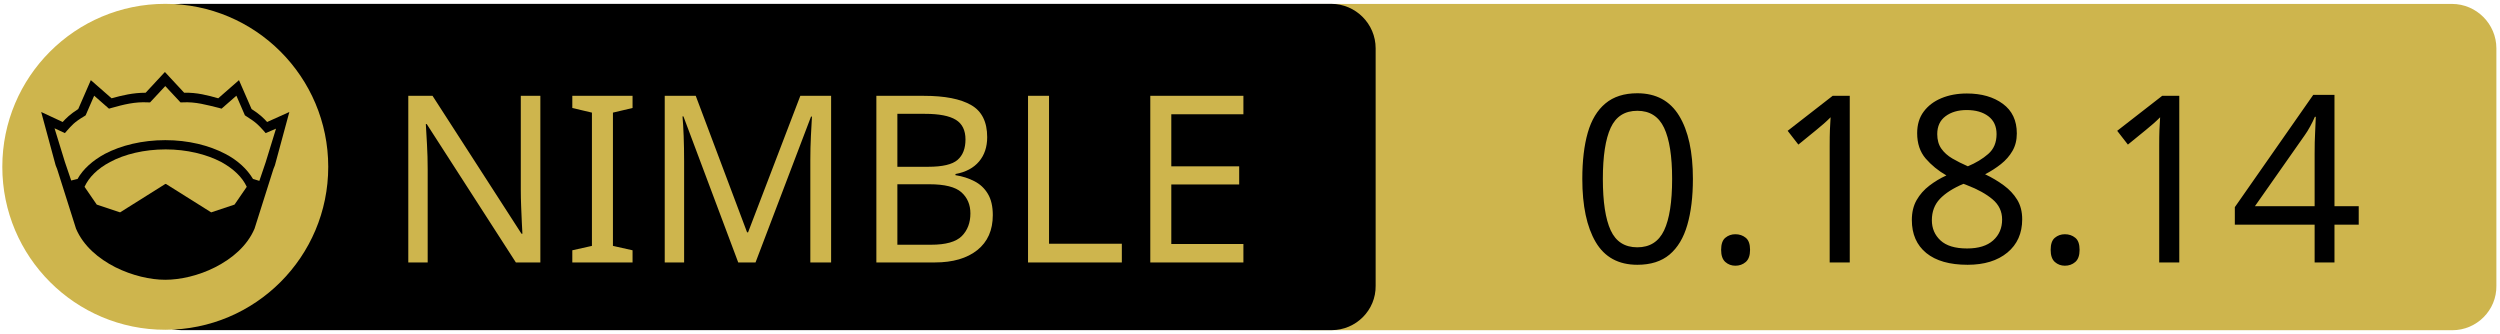
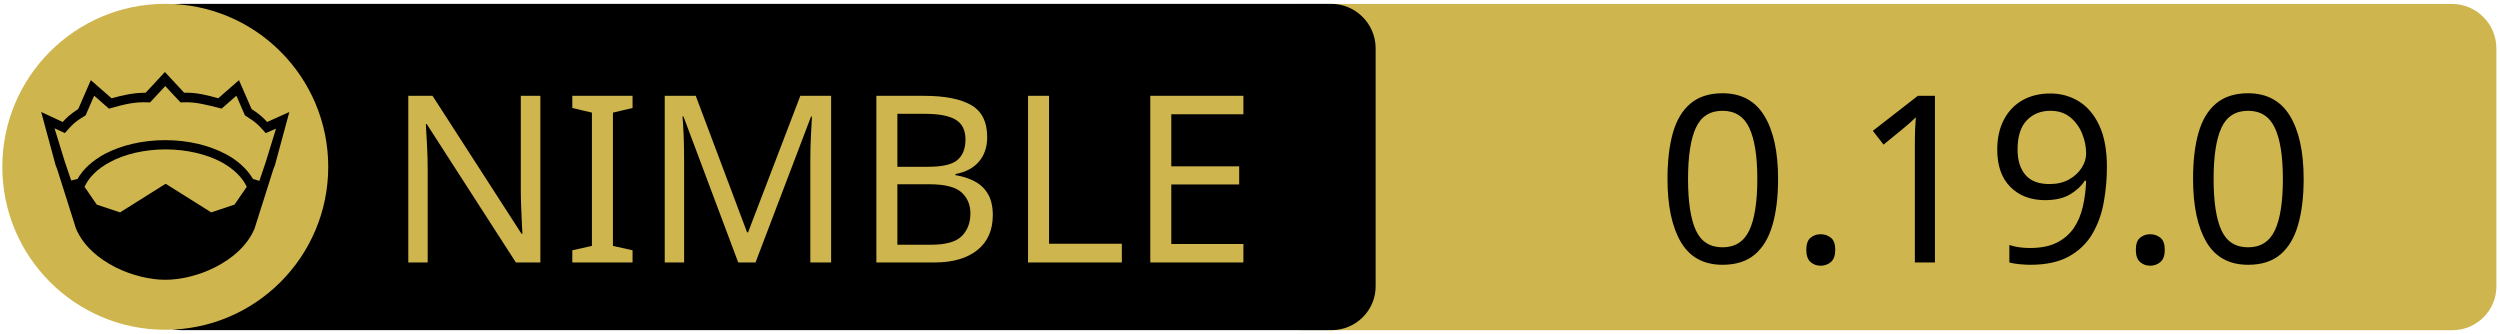
<svg xmlns="http://www.w3.org/2000/svg" xmlns:xlink="http://www.w3.org/1999/xlink" width="675" height="90" xml:space="preserve" version="1.1">
  <a xlink:href="https://github.com/c-blake/bu">
    <g>
      <path fill="#CEB54D" id="svg_15" d="m662.123,89.159l-310.5,0c-6.6,0 -12,-5.4 -12,-12l0,-64.1c0,-6.6 5.4,-12 12,-12l310.4,0c6.6,0 12,5.4 12,12l0,64.1c0.1,6.6 -5.3,12 -11.9,12z" />
      <path id="svg_1" d="m359.524,89.139l-310.5,0c-6.6,0 -12,-5.4 -12,-12l0,-64.1c0,-6.6 5.4,-12 12,-12l310.4,0c6.6,0 12,5.4 12,12l0,64.1c0.1,6.6 -5.3,12 -11.9,12z" />
      <rect id="svg_2" fill="none" height="45.9" width="315.3" class="st0" y="24.539" x="60.224" />
      <circle id="svg_4" fill="#CEB54D" r="44" cy="45.039" cx="44.624" class="st1" />
      <g id="XMLID_4_">
        <path id="svg_5" d="m78.124,30.239l-3.9,14.4l-0.4,1l-5.1,16.1c0,0 0,0 0,0c-2,4.7 -6.1,8.1 -10.6,10.4c-4.5,2.3 -9.5,3.4 -13.5,3.4c-4,0 -8.9,-1.1 -13.5,-3.4c-4.5,-2.3 -8.6,-5.7 -10.6,-10.4c0,0 0,0 0,0l-5.1,-16.1l-0.4,-1l-3.9,-14.4l5.8,2.7c0.9,-1 2,-2.1 4.2,-3.5l3.4,-7.8l5.6,4.9c2.9,-0.8 5.8,-1.5 9.2,-1.5l5.2,-5.6l5.2,5.6c3.4,-0.1 6.4,0.7 9.2,1.5l5.6,-4.9l3.4,7.8c2.2,1.4 3.3,2.5 4.2,3.5l6,-2.7z" />
        <g id="XMLID_6_">
          <g id="svg_6">
            <path id="svg_7" fill="#CEB54D" d="m66.624,50.439l-3.3,4.8l-6.3,2.1l-12.1,-7.6c-0.1,-0.1 -0.3,-0.1 -0.4,0l-12.1,7.6l-6.3,-2.1l-3.3,-4.8c1.2,-2.6 3.5,-4.9 6.9,-6.7c3.9,-2.1 9.2,-3.4 15,-3.4c5.7,0 11,1.3 15,3.4c3.3,1.8 5.7,4.1 6.9,6.7z" class="st1" />
          </g>
          <g id="svg_8" />
        </g>
        <g id="XMLID_5_">
          <g id="svg_9">
            <path id="svg_10" fill="#CEB54D" d="m74.524,34.739l-2.8,9.1l-1.7,5l-1.6,-0.5c0,0 -0.1,0 -0.1,0c-1.6,-2.7 -4.2,-5.1 -7.5,-6.8c-4.4,-2.3 -10,-3.7 -16.2,-3.7c-6.2,0 -11.9,1.4 -16.3,3.7c-3.3,1.8 -5.9,4.1 -7.4,6.8c0,0 -0.1,0 -0.1,0l-1.6,0.4l-1.7,-5l-2.8,-9.1l2.8,1.3l0.6,-0.7c1.2,-1.3 1.8,-2.2 4.7,-3.9l0.3,-0.2l2.3,-5.3l4,3.5l0.7,-0.2c3.2,-0.9 6.3,-1.7 9.8,-1.5l0.6,0l4.1,-4.4l4.1,4.4l0.6,0c3.5,-0.2 6.5,0.7 9.8,1.5l0.7,0.2l4,-3.5l2.3,5.3l0.3,0.2c2.9,1.8 3.5,2.6 4.7,3.9l0.6,0.7l2.8,-1.2z" class="st1" />
          </g>
          <g id="svg_11" />
        </g>
      </g>
      <text x="-442" y="-350.021" id="svg_16" font-size="63px" font-family="'PT Sans Caption', 'Tahoma', 'Helvetica Neue Medium', 'PT Sans', sans-serif" fill="#CEB54D" class="st1 st2 st3" transform="matrix(1 0 0 1 546.13 420.879)">NIMBLE</text>
-       <text x="-122.0" y="-350.012" id="svg_17" font-size="63.012px" font-family="'PT Sans Caption', 'Tahoma', 'Helvetica Neue Medium', 'PT Sans', sans-serif" fill="#000000" class="st1 st2 st3" transform="matrix(1 0 0 1 546.13 420.879)">0.18.14</text>
+       <text x="-99.0" y="-350.012" id="svg_17" font-size="63.012px" font-family="'PT Sans Caption', 'Tahoma', 'Helvetica Neue Medium', 'PT Sans', sans-serif" fill="#000000" class="st1 st2 st3" transform="matrix(1 0 0 1 546.13 420.879)">0.19.0</text>
    </g>
  </a>
</svg>
